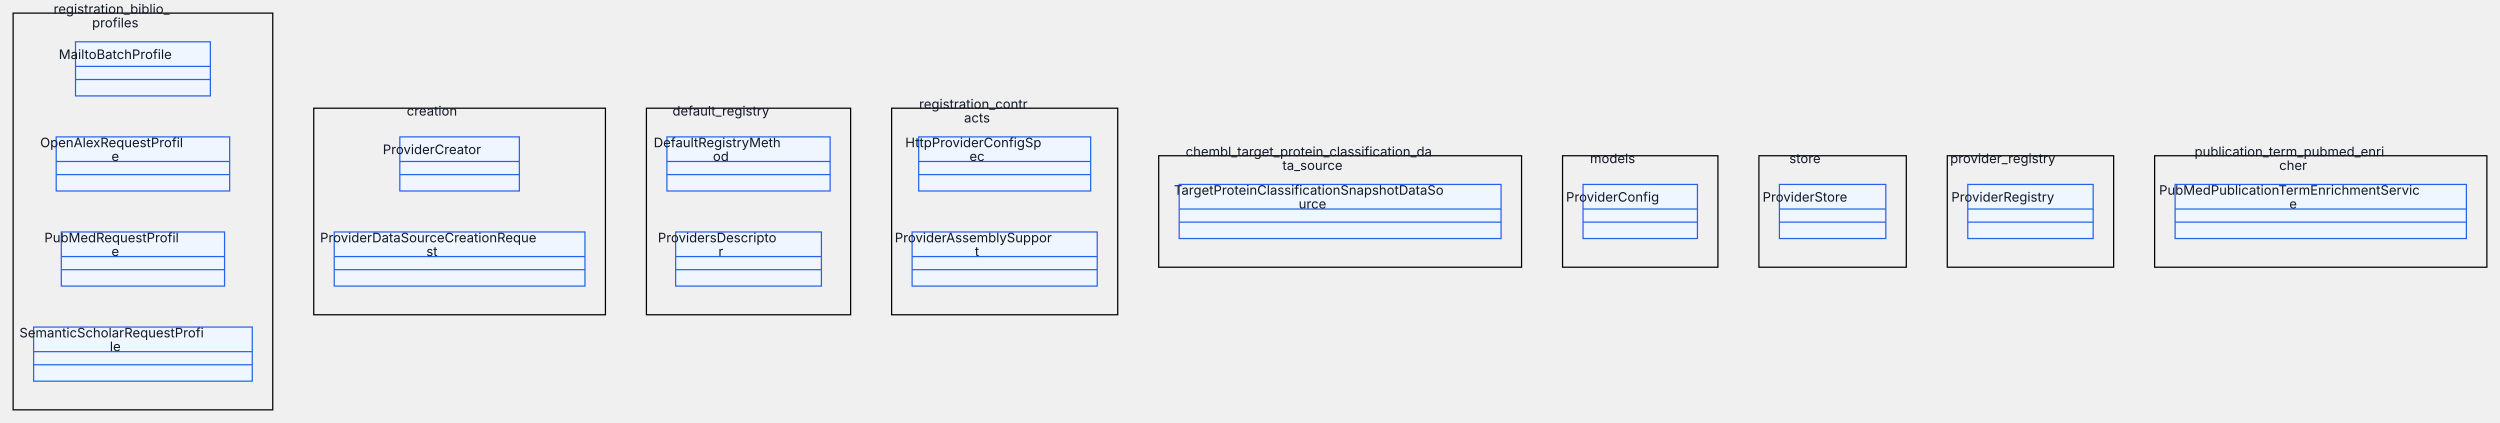
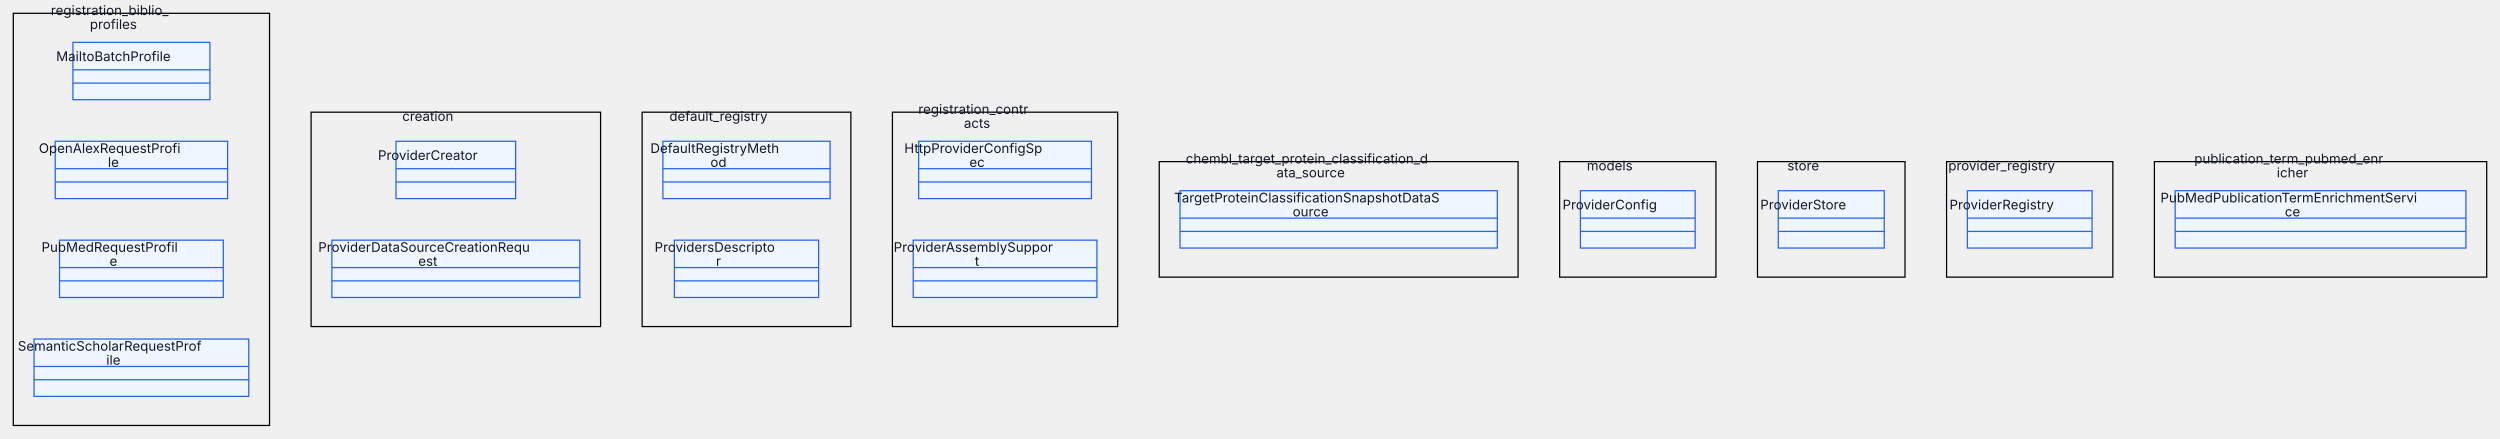
- <svg xmlns="http://www.w3.org/2000/svg" id="my-svg" width="100%" aria-roledescription="classDiagram" style="max-width:3049.89px;background-color:white" viewBox="0 -8 3049.891 516">
+ <svg xmlns="http://www.w3.org/2000/svg" id="my-svg" width="100%" aria-roledescription="classDiagram" style="max-width:3008.55px;background-color:white" viewBox="0 -8 3008.547 528">
  <style>#my-svg{font-family:Inter,-apple-system,BlinkMacSystemFont,'Segoe UI',Roboto,Oxygen,Ubuntu,sans-serif;font-size:16px;fill:#212121;}#my-svg .error-icon{fill:#f0fdf4;}#my-svg .error-text{fill:#212121;stroke:#212121;}#my-svg .edge-thickness-normal{stroke-width:2px;}#my-svg .edge-thickness-thick{stroke-width:3.5px;}#my-svg .edge-pattern-solid{stroke-dasharray:0;}#my-svg .edge-pattern-dashed{stroke-dasharray:3;}#my-svg .edge-pattern-dotted{stroke-dasharray:2;}#my-svg .marker{fill:#475569;stroke:#475569;}#my-svg .marker.cross{stroke:#475569;}#my-svg svg{font-family:Inter,-apple-system,BlinkMacSystemFont,'Segoe UI',Roboto,Oxygen,Ubuntu,sans-serif;font-size:16px;}#my-svg g.classGroup text{fill:#2563eb;stroke:none;font-family:Inter,-apple-system,BlinkMacSystemFont,'Segoe UI',Roboto,Oxygen,Ubuntu,sans-serif;font-size:10px;}#my-svg g.classGroup text .title{font-weight:bolder;}#my-svg .nodeLabel,#my-svg .edgeLabel{color:#212121;}#my-svg .edgeLabel .label rect{fill:#eff6ff;}#my-svg .label text{fill:#212121;}#my-svg .edgeLabel .label span{background:#eff6ff;}#my-svg .classTitle{font-weight:bolder;}#my-svg .node rect,#my-svg .node circle,#my-svg .node ellipse,#my-svg .node polygon,#my-svg .node path{fill:#eff6ff;stroke:#2563eb;stroke-width:1px;}#my-svg .divider{stroke:#2563eb;stroke-width:1;}#my-svg g.clickable{cursor:pointer;}#my-svg g.classGroup rect{fill:#eff6ff;stroke:#2563eb;}#my-svg g.classGroup line{stroke:#2563eb;stroke-width:1;}#my-svg .classLabel .box{stroke:none;stroke-width:0;fill:#eff6ff;opacity:0.5;}#my-svg .classLabel .label{fill:#2563eb;font-size:10px;}#my-svg .relation{stroke:#475569;stroke-width:1;fill:none;}#my-svg .dashed-line{stroke-dasharray:3;}#my-svg .dotted-line{stroke-dasharray:1 2;}#my-svg #compositionStart,#my-svg .composition{fill:#475569!important;stroke:#475569!important;stroke-width:1;}#my-svg #compositionEnd,#my-svg .composition{fill:#475569!important;stroke:#475569!important;stroke-width:1;}#my-svg #dependencyStart,#my-svg .dependency{fill:#475569!important;stroke:#475569!important;stroke-width:1;}#my-svg #dependencyStart,#my-svg .dependency{fill:#475569!important;stroke:#475569!important;stroke-width:1;}#my-svg #extensionStart,#my-svg .extension{fill:transparent!important;stroke:#475569!important;stroke-width:1;}#my-svg #extensionEnd,#my-svg .extension{fill:transparent!important;stroke:#475569!important;stroke-width:1;}#my-svg #aggregationStart,#my-svg .aggregation{fill:transparent!important;stroke:#475569!important;stroke-width:1;}#my-svg #aggregationEnd,#my-svg .aggregation{fill:transparent!important;stroke:#475569!important;stroke-width:1;}#my-svg #lollipopStart,#my-svg .lollipop{fill:#eff6ff!important;stroke:#475569!important;stroke-width:1;}#my-svg #lollipopEnd,#my-svg .lollipop{fill:#eff6ff!important;stroke:#475569!important;stroke-width:1;}#my-svg .edgeTerminals{font-size:11px;}#my-svg .classTitleText{text-anchor:middle;font-size:18px;fill:#212121;}#my-svg :root{--mermaid-font-family:"trebuchet ms",verdana,arial,sans-serif;}/*
 * Пользовательские стили диаграмм BioETL (структурированная копия)
 * Источник: custom.css
 * Цель: сгруппировать правила по типам элементов и документировать назначение каждого CSS-параметра.
 */

/* =========================================================
 * 1) Глобальная типографика и базовое поведение текста
 * ========================================================= */
svg {
    /* Задаёт основной стек шрифтов для всего текста в SVG. */
    font-family: Inter, -apple-system, BlinkMacSystemFont, 'Segoe UI', Roboto,
    Oxygen, Ubuntu, sans-serif;
}



/* =========================================================
 * 2) Общая геометрия узлов (для нескольких типов диаграмм)
 * ========================================================= */
.node rect,
.node circle,
.node ellipse,
.node polygon,
.node path {
    /* Единая толщина контура для фигур узлов. */
    stroke-width: 1.5px !important;
    /* Скругляет углы по горизонтали для более мягкого вида. */
    rx: 8;
    /* Скругляет углы по вертикали в паре с rx. */
    ry: 8;
    /* Добавляет лёгкую тень и отделяет узлы от фона. */
    filter:  none; /*  drop-shadow(0px 1px 2px rgba(0, 0, 0, 0.05));*/
}

/* =========================================================
 * 3) Контейнеры subgraph / cluster
 * ========================================================= */
.cluster rect,
.cluster path {
    /* Увеличивает радиус углов у контейнеров-групп. */
    rx: 10;
    /* Поддерживает симметрию скругления по вертикали. */
    ry: 10;
    /* Нейтральная заливка контейнера для снижения визуального шума. */
    fill: #f8fafc;
    /* Приглушённая обводка, чтобы границы были заметны, но не доминировали. */
    stroke: #94a3b8;
    /* Толщина границы контейнера в тон большинству узлов. */
    stroke-width: 1.5px;
    /* Убирает пунктир у рамок контейнеров. */
    stroke-dasharray: none;
    /* Делает фон контейнера полностью непрозрачным. */
    fill-opacity: 1;
    /* Отключает тень контейнера, чтобы акцент оставался на узлах. */
    filter: none;
}

.cluster text {
    /* Нормальный вес шрифта для заголовков групп. */
    font-weight: 400;
    /* Увеличенный размер заголовка относительно текста узлов. */
    font-size: 16px;
}

/* =========================================================
 * 4) Стили линий связей (edges/links)
 * ========================================================= */
.edgePath .path {
    /* Делает основные ребра более заметными в плотных графах. */
    stroke-width: 2.5px;
    /* Скругляет соединения сегментов линий. */
    stroke-linejoin: round;
    /* Скругляет окончания линий. */
    stroke-linecap: round;
}

.edgePath path,
.flowchart-link,
.relation,
.messageLine0,
.messageLine1,
.transition path {
    /* Унифицированные скруглённые соединения для всех типов линий. */
    stroke-linejoin: round;
    /* Унифицированные скруглённые окончания для всех типов линий. */
    stroke-linecap: round;
}

.transition path {
    /* Выравнивает толщину переходов state diagram с основными ребрами. */
    stroke-width: 2.5px;
}

/* =========================================================
 * 5) Подписи ребер и fallback-текст
 * ========================================================= */
.edgeLabel {
    /* Компактный размер шрифта для подписей на связях. */
    font-size: 12px;
    /* Плотная межстрочность для экономии места. */
    line-height: 1.1;
    /* Базовый непрозрачный фон под подписью. */
    background-color: #ffffff;
    /* Небольшие внутренние отступы вокруг текста. */
    padding: 1px 3px;
    /* Мягкое скругление фона подписи. */
    border-radius: 2px;
}

.edgeLabel span,
.edgeLabel p,
text.fo-fallback {
    /* Принудительный тёмный fill для контраста в SVG-рендерах. */
    fill: #111827 !important;
    /* Принудительный тёмный цвет для HTML-подписей. */
    color: #111827 !important;
    /* Полная непрозрачность текста. */
    opacity: 1 !important;
    /* Компактная межстрочность для многострочных подписей. */
    line-height: 1.1;
    /* Убирает стандартные внешние отступы HTML-параграфов. */
    margin: 0;
    /* Убирает стандартные внутренние отступы HTML-параграфов. */
    padding: 0;
}

.edgeLabel .labelBkg,
.labelBkg {
    /* Жёстко задаёт белый фон под текстом подписей. */
    background-color: #ffffff !important;
    /* Делает фон полностью непрозрачным во всех просмотрщиках. */
    opacity: 1 !important;
}

.edgeLabel rect {
    /* Переопределяет полупрозрачный фон по умолчанию у Mermaid. */
    opacity: 1 !important;
    /* Жёстко фиксирует белую заливку прямоугольника под подписью. */
    fill: #ffffff !important;
}

/* =========================================================
 * 6) Элементы sequence diagram
 * ========================================================= */
.actor {
    /* Толщина границы actor-блоков. */
    stroke-width: 1.5px;
    /* Скругление углов actor-блоков по горизонтали. */
    rx: 4;
    /* Скругление углов actor-блоков по вертикали. */
    ry: 4;
}

.messageLine0,
.messageLine1 {
    /* Толщина линий сообщений в sequence diagram. */
    stroke-width: 1.6px;
}

.messageText {
    /* Базовый размер текста сообщений. */
    font-size: 13px;
}

.activation0 {
    /* Более тонкая линия activation bar, чтобы не перегружать схему. */
    stroke-width: 1px;
}

.note {
    /* Скругление углов заметки по горизонтали. */
    rx: 4;
    /* Скругление углов заметки по вертикали. */
    ry: 4;
    /* Тонкая граница для вторичных блоков. */
    stroke-width: 1px;
    /* Лёгкая тень для визуального отделения заметок. */
    filter: drop-shadow(1px 1px 2px rgba(0, 0, 0, 0.06));
}

/* =========================================================
 * 7) Базовые элементы class diagram
 * ========================================================= */
g.classGroup rect {
    /* Скругление углов class box по горизонтали. */
    rx: 10;
    /* Скругление углов class box по вертикали. */
    ry: 10;
    /* Толщина границы class box. */
    stroke-width: 1.5px;
    /* Мягкая тень у class box без агрессивного контраста. */
    filter: drop-shadow(1px 1px 2px rgba(0, 0, 0, 0.06));
}

g.classGroup text {
    /* Базовый размер текста внутри class diagram. */
    font-size: 14px;
    padding: 10px 10px;
}

g.classGroup line {
    /* Толщина внутренних разделителей класса. */
    stroke-width: 1px;
}

.relation {
    /* Толщина связей между классами на уровне основных ребер. */
    stroke-width: 2.5px;
}

/* =========================================================
 * 8) Типографика HTML-лейблов class diagram
 * ========================================================= */
g.label-group .nodeLabel {
    /* Увеличенный размер названия класса для иерархии. */
    font-size: 16px !important;
    /* Полужирный акцент на имени класса. */
    font-weight: 200 !important;
    /* Лёгкое межбуквенное расстояние для читаемости заголовка. */
    letter-spacing: 0.01em;
}

g.annotation-group .nodeLabel {
    /* Уменьшенный размер для стереотипов/аннотаций. */
    font-size: 11px !important;
    /* Курсив для визуального отделения аннотаций. */
    font-style: italic !important;
    /* Небольшое ослабление контраста вторичного текста. */
    opacity: 0.8;
}

g.members-group .nodeLabel,
g.methods-group .nodeLabel {
    /* Компактный размер для атрибутов и методов. */
    font-size: 12px !important;
    /* Нормальный вес шрифта для плотного структурного текста. */
    font-weight: 400 !important;
}

/* =========================================================
 * 9) Помощники размеров foreignObject (class/flowchart)
 * ========================================================= */
g.members-group foreignObject,
g.methods-group foreignObject {
    /* Минимальная высота областей members/methods. */
    min-height: 40px;
}

.node foreignObject &gt; div,
g.classGroup foreignObject &gt; div {
    /* Стабилизирует вычисление размеров с учётом отступов/границ. */
    box-sizing: border-box;
}

.node.size-sm foreignObject &gt; div {
    /* Минимальная высота для малого размерного уровня узла. */
    min-height: 80px;
    /* Минимальная ширина для малого размерного уровня узла. */
    min-width: 180px;
}

.node.size-md foreignObject &gt; div {
    /* Минимальная высота для среднего размерного уровня узла. */
    min-height: 140px;
    /* Минимальная ширина для среднего размерного уровня узла. */
    min-width: 260px;
}

.node.size-lg foreignObject &gt; div {
    /* Минимальная высота для большого размерного уровня узла. */
    min-height: 200px;
    /* Минимальная ширина для большого размерного уровня узла. */
    min-width: 340px;
}

/* =========================================================
 * 10) Элементы state diagram
 * ========================================================= */
g.stateGroup rect {
    /* Скругление углов контейнеров состояний по горизонтали. */
    rx: 8;
    /* Скругление углов контейнеров состояний по вертикали. */
    ry: 8;
}

.statediagram-state rect {
    /* Скругление углов узлов состояния по горизонтали. */
    rx: 8;
    /* Скругление углов узлов состояния по вертикали. */
    ry: 8;
    /* Толщина границы узла состояния. */
    stroke-width: 1.5px;
    /* Лёгкая тень для визуального отделения state box. */
    filter: drop-shadow(1px 2px 3px rgba(0, 0, 0, 0.08));
}

/* =========================================================
 * 11) Элементы ER diagram
 * ========================================================= */
.er.entityBox {
    /* Толщина границы сущности ER-диаграммы. */
    stroke-width: 1.5px;
    /* Скругление углов сущности по горизонтали. */
    rx: 4;
    /* Скругление углов сущности по вертикали. */
    ry: 4;
    /* Лёгкая тень для отделения блоков сущностей. */
    filter: drop-shadow(1px 2px 3px rgba(0, 0, 0, 0.08));
}

/* =========================================================
 * 12) Узлы mindmap
 * ========================================================= */
.mindmap-node rect,
.mindmap-node circle {
    /* Толщина контура узлов mindmap. */
    stroke-width: 1.5px;
    /* Чуть более выраженная тень для плотных радиальных веток. */
    filter: drop-shadow(1px 2px 2px rgba(0, 0, 0, 0.1));
}

/* =========================================================
 * 13) Маркеры стрелок
 * ========================================================= */
marker path {
    /* Единый нейтральный цвет наконечников стрелок. */
    fill: #475569;
}

/* =========================================================
 * 14) Цветовая карта архитектурных слоёв (fallback-селекторы)
 * ========================================================= */
[id*="Domain"] &gt; rect,
[id*="Domain"] &gt; path {
    /* Цвет фона для доменного слоя. */
    fill: #f5f3ff !important;
    /* Цвет границы для доменного слоя. */
    stroke: #7c3aed !important;
}

.cluster[id*="Domain"] &gt; rect,
.cluster[id*="Domain"] &gt; path {
    fill: #ffffff !important;
}

[id*="Application"] &gt; rect,
[id*="Application"] &gt; path {
    /* Цвет фона для application-слоя. */
    fill: #f0fdf4 !important;
    /* Цвет границы для application-слоя. */
    stroke: #16a34a !important;
}

.cluster[id*="Application"] &gt; rect,
.cluster[id*="Application"] &gt; path {
    fill: #ffffff !important;
}

[id*="Infrastructure"] &gt; rect,
[id*="Infrastructure"] &gt; path {
    /* Цвет фона для infrastructure-слоя. */
    fill: #fff1f2 !important;
    /* Цвет границы для infrastructure-слоя. */
    stroke: #dc2626 !important;
}

.cluster[id*="Infrastructure"] &gt; rect,
.cluster[id*="Infrastructure"] &gt; path {
    fill: #ffffff !important;
}

[id*="Composition"] &gt; rect,
[id*="Composition"] &gt; path {
    /* Цвет фона для composition-слоя. */
    fill: #fff7ed !important;
    /* Цвет границы для composition-слоя. */
    stroke: #f59e0b !important;
}

.cluster[id*="Composition"] &gt; rect,
.cluster[id*="Composition"] &gt; path {
    fill: #ffffff !important;
}

[id*="Interfaces"] &gt; rect,
[id*="Interfaces"] &gt; path {
    /* Цвет фона для слоя интерфейсов. */
    fill: #eff6ff !important;
    /* Цвет границы для слоя интерфейсов. */
    stroke: #2563eb !important;
}

.cluster[id*="Interfaces"] &gt; rect,
.cluster[id*="Interfaces"] &gt; path {
    fill: #ffffff !important;
}

[id*="External"] &gt; rect,
[id*="External"] &gt; path {
    /* Цвет фона для внешних систем. */
    fill: #f1f5f9 !important;
    /* Цвет границы для внешних систем. */
    stroke: #64748b !important;
}

.cluster[id*="External"] &gt; rect,
.cluster[id*="External"] &gt; path {
    fill: #ffffff !important;
}

/* Белая подложка под подписи всех архитектурных/medallion слоёв */
g.cluster[id*="Domain"] .cluster-label foreignObject &gt; div,
g.cluster[id*="Application"] .cluster-label foreignObject &gt; div,
g.cluster[id*="Infrastructure"] .cluster-label foreignObject &gt; div,
g.cluster[id*="Composition"] .cluster-label foreignObject &gt; div,
g.cluster[id*="Interfaces"] .cluster-label foreignObject &gt; div,
g.cluster[id*="External"] .cluster-label foreignObject &gt; div,
g.cluster[id*="Bronze"] .cluster-label foreignObject &gt; div,
g.cluster[id*="Silver"] .cluster-label foreignObject &gt; div,
g.cluster[id*="Gold"] .cluster-label foreignObject &gt; div,
g.cluster[id*="Quarantine"] .cluster-label foreignObject &gt; div {
    background: #ffffff !important;
    padding: 0 6px !important;
    border-radius: 4px;
}

/* Fallback для рендеров без foreignObject: не рисуем толстую обводку */
g.cluster[id*="Domain"] .cluster-label text.fo-fallback,
g.cluster[id*="Application"] .cluster-label text.fo-fallback,
g.cluster[id*="Infrastructure"] .cluster-label text.fo-fallback,
g.cluster[id*="Composition"] .cluster-label text.fo-fallback,
g.cluster[id*="Interfaces"] .cluster-label text.fo-fallback,
g.cluster[id*="External"] .cluster-label text.fo-fallback,
g.cluster[id*="Bronze"] .cluster-label text.fo-fallback,
g.cluster[id*="Silver"] .cluster-label text.fo-fallback,
g.cluster[id*="Gold"] .cluster-label text.fo-fallback,
g.cluster[id*="Quarantine"] .cluster-label text.fo-fallback {
    fill: #111827 !important;
    stroke: none !important;
}

/* =========================================================
 * 15) Цветовая карта слоёв Medallion
 * ========================================================= */
[id*="Bronze"] &gt; rect,
[id*="Bronze"] &gt; path {
    /* Цвет фона Bronze-слоя. */
    fill: #fff7ed !important;
    /* Цвет границы Bronze-слоя. */
    stroke: #f59e0b !important;
}

[id*="Silver"] &gt; rect,
[id*="Silver"] &gt; path {
    /* Цвет фона Silver-слоя. */
    fill: #f8fafc !important;
    /* Цвет границы Silver-слоя. */
    stroke: #475569 !important;
}

[id*="Gold"] &gt; rect,
[id*="Gold"] &gt; path {
    /* Цвет фона Gold-слоя. */
    fill: #fefce8 !important;
    /* Цвет границы Gold-слоя. */
    stroke: #ca8a04 !important;
}

[id*="Quarantine"] &gt; rect,
[id*="Quarantine"] &gt; path {
    /* Цвет фона для карантинных/проблемных потоков данных. */
    fill: #ffe4e6 !important;
    /* Цвет границы для карантинных/проблемных потоков данных. */
    stroke: #e11d48 !important;
}
/* Нормализует вес текста в узлах и заголовках слоёв (без полужирного акцента). */
.node .label text,
.node .label tspan,
.node .label .nodeLabel,
text.fo-fallback {
    stroke: none !important;
    stroke-width: 0 !important;
    fill: #111827 !important;
    font-weight: 400 !important;
}
/* Single text layer (fallback-only) */
text.fo-fallback {
    display: inline !important;
}

foreignObject {
    display: none !important;
}/* bioetl-inject */#my-svg .edgeLabel rect{opacity:1!important;fill:#ffffff!important}#my-svg .labelBkg{background-color:#ffffff!important;opacity:1!important}#my-svg .edgeLabel .labelBkg{background-color:#ffffff!important;opacity:1!important}#my-svg .edgeLabel{font-size:12px;line-height:1.1;padding:1px 3px}#my-svg .edgeLabel span{color:#111827!important;fill:#111827!important;opacity:1!important;line-height:1.1;margin:0;padding:0}#my-svg .edgeLabel p{color:#111827!important;fill:#111827!important;opacity:1!important;line-height:1.1;margin:0;padding:0}#my-svg text.fo-fallback{color:#111827!important;fill:#111827!important;opacity:1!important}</style>
  <defs>
    <marker id="my-svg_classDiagram-aggregationStart" class="marker aggregation classDiagram" markerHeight="240" markerWidth="190" orient="auto" refX="18" refY="7">
      <path d="m18 7-9 6-8-6 8-6Z" />
    </marker>
  </defs>
  <defs>
    <marker id="my-svg_classDiagram-aggregationEnd" class="marker aggregation classDiagram" markerHeight="28" markerWidth="20" orient="auto" refX="1" refY="7">
      <path d="m18 7-9 6-8-6 8-6Z" />
    </marker>
  </defs>
  <defs>
    <marker id="my-svg_classDiagram-extensionStart" class="marker extension classDiagram" markerHeight="240" markerWidth="190" orient="auto" refX="18" refY="7">
      <path d="m1 7 17 6V1Z" />
    </marker>
  </defs>
  <defs>
    <marker id="my-svg_classDiagram-extensionEnd" class="marker extension classDiagram" markerHeight="28" markerWidth="20" orient="auto" refX="1" refY="7">
      <path d="M1 1v12l17-6Z" />
    </marker>
  </defs>
  <defs>
    <marker id="my-svg_classDiagram-compositionStart" class="marker composition classDiagram" markerHeight="240" markerWidth="190" orient="auto" refX="18" refY="7">
      <path d="m18 7-9 6-8-6 8-6Z" />
    </marker>
  </defs>
  <defs>
    <marker id="my-svg_classDiagram-compositionEnd" class="marker composition classDiagram" markerHeight="28" markerWidth="20" orient="auto" refX="1" refY="7">
      <path d="m18 7-9 6-8-6 8-6Z" />
    </marker>
  </defs>
  <defs>
    <marker id="my-svg_classDiagram-dependencyStart" class="marker dependency classDiagram" markerHeight="240" markerWidth="190" orient="auto" refX="6" refY="7">
      <path d="m5 7 4 6-8-6 8-6Z" />
    </marker>
  </defs>
  <defs>
    <marker id="my-svg_classDiagram-dependencyEnd" class="marker dependency classDiagram" markerHeight="28" markerWidth="20" orient="auto" refX="13" refY="7">
      <path d="m18 7-9 6 5-6-5-6Z" />
    </marker>
  </defs>
  <defs>
    <marker id="my-svg_classDiagram-lollipopStart" class="marker lollipop classDiagram" markerHeight="240" markerWidth="190" orient="auto" refX="13" refY="7">
      <circle cx="7" cy="7" r="6" fill="transparent" stroke="#000" />
    </marker>
  </defs>
  <defs>
    <marker id="my-svg_classDiagram-lollipopEnd" class="marker lollipop classDiagram" markerHeight="240" markerWidth="190" orient="auto" refX="1" refY="7">
      <circle cx="7" cy="7" r="6" fill="transparent" stroke="#000" />
    </marker>
  </defs>
  <g class="root">
    <g class="nodes">
      <g class="root">
        <g class="clusters" transform="translate(8)">
          <g id="registration_biblio_profiles" class="cluster">
-             <path d="M8 8h316.75v484H8z" style="fill:none;stroke:black" />
+             <path d="M8 8h308.375v496H8z" style="fill:none;stroke:black" />
            <g class="cluster-label">
-               <text xml:space="preserve" x="92.945" y=".6" class="fo-fallback" text-anchor="middle" transform="translate(73.43 8)">
-                 <tspan x="92.945">registration_biblio_</tspan>
-                 <tspan x="92.945" dy="16.8">profiles</tspan>
+               <text xml:space="preserve" x="93.109" y="2.1" class="fo-fallback" text-anchor="middle" transform="translate(69.078 8)">
+                 <tspan x="93.109">registration_biblio_</tspan>
+                 <tspan x="93.109" dy="16.8">profiles</tspan>
              </text>
            </g>
          </g>
        </g>
        <g class="nodes" transform="translate(8)">
          <g id="classId-MailtoBatchProfile-0" class="node default">
-             <path d="M84.141 43H248.61v66H84.141z" class="outer title-state" />
-             <path d="M84.141 73h164.468M84.141 89h164.468" class="divider" />
-             <g class="label">
-               <text xml:space="preserve" x="70.234" y="9" class="classTitle fo-fallback" text-anchor="middle" transform="translate(96.14 55)">
-                 <tspan x="70.234">MailtoBatchProfile</tspan>
+             <path d="M79.758 43h164.859v69H79.756z" class="outer title-state" />
+             <path d="M79.758 76h164.86M79.758 92h164.86" class="divider" />
+             <g class="label">
+               <text xml:space="preserve" x="70.43" y="10.5" class="classTitle fo-fallback" text-anchor="middle" transform="translate(91.758 55)">
+                 <tspan x="70.43">MailtoBatchProfile</tspan>
              </text>
            </g>
          </g>
          <g id="classId-OpenAlexRequestProfile-1" class="node default">
-             <path d="M60.57 159h211.609v66H60.57z" class="outer title-state" />
-             <path d="M60.57 189h211.61M60.57 205h211.61" class="divider" />
-             <g class="label">
-               <text xml:space="preserve" x="93.805" y=".6" class="classTitle fo-fallback" text-anchor="middle" transform="translate(72.57 171)">
-                 <tspan x="93.805">OpenAlexRequestProfil</tspan>
-                 <tspan x="93.805" dy="16.8">e</tspan>
+             <path d="M58.46 162h207.454v69H58.46z" class="outer title-state" />
+             <path d="M58.46 195h207.454M58.46 211h207.454" class="divider" />
+             <g class="label">
+               <text xml:space="preserve" x="91.727" y="2.1" class="classTitle fo-fallback" text-anchor="middle" transform="translate(70.46 174)">
+                 <tspan x="91.727">OpenAlexRequestProfi</tspan>
+                 <tspan x="91.727" dy="16.8">le</tspan>
              </text>
            </g>
          </g>
          <g id="classId-PubMedRequestProfile-2" class="node default">
-             <path d="M66.805 275h199.141v66H66.805z" class="outer title-state" />
-             <path d="M66.805 305h199.14M66.805 321h199.14" class="divider" />
-             <g class="label">
-               <text xml:space="preserve" x="87.57" y=".6" class="classTitle fo-fallback" text-anchor="middle" transform="translate(78.805 287)">
-                 <tspan x="87.57">PubMedRequestProfil</tspan>
-                 <tspan x="87.57" dy="16.8">e</tspan>
+             <path d="M63.649 281h197.078v69H63.648z" class="outer title-state" />
+             <path d="M63.649 314h197.078M63.649 330h197.078" class="divider" />
+             <g class="label">
+               <text xml:space="preserve" x="86.539" y="2.1" class="classTitle fo-fallback" text-anchor="middle" transform="translate(75.648 293)">
+                 <tspan x="86.539">PubMedRequestProfil</tspan>
+                 <tspan x="86.539" dy="16.8">e</tspan>
              </text>
            </g>
          </g>
          <g id="classId-SemanticScholarRequestProfile-3" class="node default">
-             <path d="M33 391h266.75v66H33z" class="outer title-state" />
-             <path d="M33 421h266.75M33 437h266.75" class="divider" />
-             <g class="label">
-               <text xml:space="preserve" x="121.375" y=".6" class="classTitle fo-fallback" text-anchor="middle" transform="translate(45 403)">
-                 <tspan x="121.375">SemanticScholarRequestProfi</tspan>
-                 <tspan x="121.375" dy="16.8">le</tspan>
+             <path d="M33 400h258.375v69H33z" class="outer title-state" />
+             <path d="M33 433h258.376M33 449h258.376" class="divider" />
+             <g class="label">
+               <text xml:space="preserve" x="117.188" y="2.1" class="classTitle fo-fallback" text-anchor="middle" transform="translate(45 412)">
+                 <tspan x="117.188">SemanticScholarRequestProf</tspan>
+                 <tspan x="117.188" dy="16.8">ile</tspan>
              </text>
            </g>
          </g>
        </g>
      </g>
      <g class="root">
-         <g class="clusters" transform="translate(374.75 116)">
+         <g class="clusters" transform="translate(366.375 119)">
          <g id="creation" class="cluster">
-             <path d="M8 8h355.859v252H8z" style="fill:none;stroke:black" />
+             <path d="M8 8h348.375v258H8z" style="fill:none;stroke:black" />
            <g class="cluster-label">
-               <text xml:space="preserve" x="28.461" y="9" class="fo-fallback" text-anchor="middle" transform="translate(157.469 8)">
-                 <tspan x="28.461">creation</tspan>
-               </text>
-             </g>
-           </g>
-         </g>
-         <g class="nodes" transform="translate(374.75 116)">
+               <text xml:space="preserve" x="28.594" y="10.5" class="fo-fallback" text-anchor="middle" transform="translate(153.594 8)">
+                 <tspan x="28.594">creation</tspan>
+               </text>
+             </g>
+           </g>
+         </g>
+         <g class="nodes" transform="translate(366.375 119)">
          <g id="classId-ProviderCreator-4" class="node default">
-             <path d="M113.016 43h145.828v66H113.016z" class="outer title-state" />
-             <path d="M113.016 73h145.828M113.016 89h145.828" class="divider" />
-             <g class="label">
-               <text xml:space="preserve" x="60.914" y="9" class="classTitle fo-fallback" text-anchor="middle" transform="translate(125.016 55)">
-                 <tspan x="60.914">ProviderCreator</tspan>
+             <path d="M110.219 43h143.938v69H110.219z" class="outer title-state" />
+             <path d="M110.219 76h143.938M110.219 92h143.938" class="divider" />
+             <g class="label">
+               <text xml:space="preserve" x="59.969" y="10.5" class="classTitle fo-fallback" text-anchor="middle" transform="translate(122.219 55)">
+                 <tspan x="59.969">ProviderCreator</tspan>
              </text>
            </g>
          </g>
          <g id="classId-ProviderDataSourceCreationRequest-5" class="node default">
-             <path d="M33 159h305.859v66H32.999z" class="outer title-state" />
-             <path d="M33 189h305.86M33 205h305.86" class="divider" />
-             <g class="label">
-               <text xml:space="preserve" x="140.93" y=".6" class="classTitle fo-fallback" text-anchor="middle" transform="translate(45 171)">
-                 <tspan x="140.93">ProviderDataSourceCreationReque</tspan>
-                 <tspan x="140.93" dy="16.8">st</tspan>
+             <path d="M33 162h298.375v69H33z" class="outer title-state" />
+             <path d="M33 195h298.376M33 211h298.376" class="divider" />
+             <g class="label">
+               <text xml:space="preserve" x="137.188" y="2.1" class="classTitle fo-fallback" text-anchor="middle" transform="translate(45 174)">
+                 <tspan x="137.188">ProviderDataSourceCreationRequ</tspan>
+                 <tspan x="137.188" dy="16.8">est</tspan>
              </text>
            </g>
          </g>
        </g>
      </g>
      <g class="root">
-         <g class="clusters" transform="translate(780.61 116)">
+         <g class="clusters" transform="translate(764.75 119)">
          <g id="default_registry" class="cluster">
-             <path d="M8 8h249.125v252H8z" style="fill:none;stroke:black" />
+             <path d="M8 8h251.203v258H8z" style="fill:none;stroke:black" />
            <g class="cluster-label">
-               <text xml:space="preserve" x="54.695" y="9" class="fo-fallback" text-anchor="middle" transform="translate(77.867 8)">
-                 <tspan x="54.695">default_registry</tspan>
-               </text>
-             </g>
-           </g>
-         </g>
-         <g class="nodes" transform="translate(780.61 116)">
+               <text xml:space="preserve" x="54.336" y="10.5" class="fo-fallback" text-anchor="middle" transform="translate(79.266 8)">
+                 <tspan x="54.336">default_registry</tspan>
+               </text>
+             </g>
+           </g>
+         </g>
+         <g class="nodes" transform="translate(764.75 119)">
          <g id="classId-DefaultRegistryMethod-6" class="node default">
-             <path d="M33 43h199.125v66H33z" class="outer title-state" />
-             <path d="M33 73h199.126M33 89h199.126" class="divider" />
-             <g class="label">
-               <text xml:space="preserve" x="87.562" y=".6" class="classTitle fo-fallback" text-anchor="middle" transform="translate(45 55)">
-                 <tspan x="87.562">DefaultRegistryMeth</tspan>
-                 <tspan x="87.562" dy="16.8">od</tspan>
+             <path d="M33 43h201.203v69H33z" class="outer title-state" />
+             <path d="M33 76h201.204M33 92h201.204" class="divider" />
+             <g class="label">
+               <text xml:space="preserve" x="88.602" y="2.1" class="classTitle fo-fallback" text-anchor="middle" transform="translate(45 55)">
+                 <tspan x="88.602">DefaultRegistryMeth</tspan>
+                 <tspan x="88.602" dy="16.8">od</tspan>
              </text>
            </g>
          </g>
          <g id="classId-ProvidersDescriptor-7" class="node default">
-             <path d="M43.64 159h177.844v66H43.642z" class="outer title-state" />
-             <path d="M43.64 189h177.844M43.64 205h177.844" class="divider" />
-             <g class="label">
-               <text xml:space="preserve" x="76.922" y=".6" class="classTitle fo-fallback" text-anchor="middle" transform="translate(55.64 171)">
-                 <tspan x="76.922">ProvidersDescripto</tspan>
-                 <tspan x="76.922" dy="16.8">r</tspan>
+             <path d="M46.813 162H220.39v69H46.813z" class="outer title-state" />
+             <path d="M46.813 195H220.39M46.813 211H220.39" class="divider" />
+             <g class="label">
+               <text xml:space="preserve" x="74.789" y="2.1" class="classTitle fo-fallback" text-anchor="middle" transform="translate(58.813 174)">
+                 <tspan x="74.789">ProvidersDescripto</tspan>
+                 <tspan x="74.789" dy="16.8">r</tspan>
              </text>
            </g>
          </g>
        </g>
      </g>
      <g class="root">
-         <g class="clusters" transform="translate(1079.734 116)">
+         <g class="clusters" transform="translate(1065.953 119)">
          <g id="registration_contracts" class="cluster">
-             <path d="M8 8h275.828v252H8z" style="fill:none;stroke:black" />
+             <path d="M8 8h271.109v258H8z" style="fill:none;stroke:black" />
            <g class="cluster-label">
-               <text xml:space="preserve" x="76.484" y=".6" class="fo-fallback" text-anchor="middle" transform="translate(69.43 8)">
-                 <tspan x="76.484">registration_contr</tspan>
-                 <tspan x="76.484" dy="16.8">acts</tspan>
-               </text>
-             </g>
-           </g>
-         </g>
-         <g class="nodes" transform="translate(1079.734 116)">
+               <text xml:space="preserve" x="76.031" y="2.1" class="fo-fallback" text-anchor="middle" transform="translate(67.523 8)">
+                 <tspan x="76.031">registration_contr</tspan>
+                 <tspan x="76.031" dy="16.8">acts</tspan>
+               </text>
+             </g>
+           </g>
+         </g>
+         <g class="nodes" transform="translate(1065.953 119)">
          <g id="classId-HttpProviderConfigSpec-8" class="node default">
-             <path d="M41.016 43h209.797v66H41.016z" class="outer title-state" />
-             <path d="M41.016 73h209.796M41.016 89h209.796" class="divider" />
-             <g class="label">
-               <text xml:space="preserve" x="92.898" y=".6" class="classTitle fo-fallback" text-anchor="middle" transform="translate(53.016 55)">
-                 <tspan x="92.898">HttpProviderConfigSp</tspan>
-                 <tspan x="92.898" dy="16.8">ec</tspan>
+             <path d="M39.578 43H247.53v69H39.578z" class="outer title-state" />
+             <path d="M39.578 76h207.954M39.578 92h207.954" class="divider" />
+             <g class="label">
+               <text xml:space="preserve" x="91.977" y="2.1" class="classTitle fo-fallback" text-anchor="middle" transform="translate(51.578 55)">
+                 <tspan x="91.977">HttpProviderConfigSp</tspan>
+                 <tspan x="91.977" dy="16.8">ec</tspan>
              </text>
            </g>
          </g>
          <g id="classId-ProviderAssemblySupport-9" class="node default">
-             <path d="M33 159h225.828v66H33z" class="outer title-state" />
-             <path d="M33 189h225.828M33 205h225.828" class="divider" />
-             <g class="label">
-               <text xml:space="preserve" x="100.914" y=".6" class="classTitle fo-fallback" text-anchor="middle" transform="translate(45 171)">
-                 <tspan x="100.914">ProviderAssemblySuppor</tspan>
-                 <tspan x="100.914" dy="16.8">t</tspan>
+             <path d="M33 162h221.109v69H32.999z" class="outer title-state" />
+             <path d="M33 195h221.11M33 211h221.11" class="divider" />
+             <g class="label">
+               <text xml:space="preserve" x="98.555" y="2.1" class="classTitle fo-fallback" text-anchor="middle" transform="translate(45 174)">
+                 <tspan x="98.555">ProviderAssemblySuppor</tspan>
+                 <tspan x="98.555" dy="16.8">t</tspan>
              </text>
            </g>
          </g>
        </g>
      </g>
      <g class="root">
-         <g class="clusters" transform="translate(1405.563 174)">
+         <g class="clusters" transform="translate(1387.063 178.5)">
          <g id="chembl_target_protein_classification_data_source" class="cluster">
-             <path d="M8 8h442.672v136H8z" style="fill:none;stroke:black" />
+             <path d="M8 8h431.828v139H8z" style="fill:none;stroke:black" />
            <g class="cluster-label">
-               <text xml:space="preserve" x="177.891" y=".6" class="fo-fallback" text-anchor="middle" transform="translate(51.445 8)">
-                 <tspan x="177.891">chembl_target_protein_classification_da</tspan>
-                 <tspan x="177.891" dy="16.8">ta_source</tspan>
-               </text>
-             </g>
-           </g>
-         </g>
-         <g class="nodes" transform="translate(1405.563 174)">
+               <text xml:space="preserve" x="172.57" y="2.1" class="fo-fallback" text-anchor="middle" transform="translate(51.344 8)">
+                 <tspan x="172.57">chembl_target_protein_classification_d</tspan>
+                 <tspan x="172.57" dy="16.8">ata_source</tspan>
+               </text>
+             </g>
+           </g>
+         </g>
+         <g class="nodes" transform="translate(1387.063 178.5)">
          <g id="classId-TargetProteinClassificationSnapshotDataSource-10" class="node default">
-             <path d="M33 43h392.672v66H33z" class="outer title-state" />
-             <path d="M33 73h392.672M33 89h392.672" class="divider" />
-             <g class="label">
-               <text xml:space="preserve" x="184.336" y=".6" class="classTitle fo-fallback" text-anchor="middle" transform="translate(45 55)">
-                 <tspan x="184.336">TargetProteinClassificationSnapshotDataSo</tspan>
-                 <tspan x="184.336" dy="16.8">urce</tspan>
+             <path d="M33 43h381.828v69H33z" class="outer title-state" />
+             <path d="M33 76h381.828M33 92h381.828" class="divider" />
+             <g class="label">
+               <text xml:space="preserve" x="178.914" y="2.1" class="classTitle fo-fallback" text-anchor="middle" transform="translate(45 55)">
+                 <tspan x="178.914">TargetProteinClassificationSnapshotDataS</tspan>
+                 <tspan x="178.914" dy="16.8">ource</tspan>
              </text>
            </g>
          </g>
        </g>
      </g>
      <g class="root">
-         <g class="clusters" transform="translate(1898.234 174)">
+         <g class="clusters" transform="translate(1868.89 178.5)">
          <g id="models" class="cluster">
-             <path d="M8 8h189.563v136H8z" style="fill:none;stroke:black" />
+             <path d="M8 8h188.094v139H8z" style="fill:none;stroke:black" />
            <g class="cluster-label">
-               <text xml:space="preserve" x="25.789" y="9" class="fo-fallback" text-anchor="middle" transform="translate(76.992 8)">
-                 <tspan x="25.789">models</tspan>
-               </text>
-             </g>
-           </g>
-         </g>
-         <g class="nodes" transform="translate(1898.234 174)">
+               <text xml:space="preserve" x="25.805" y="10.5" class="fo-fallback" text-anchor="middle" transform="translate(76.242 8)">
+                 <tspan x="25.805">models</tspan>
+               </text>
+             </g>
+           </g>
+         </g>
+         <g class="nodes" transform="translate(1868.89 178.5)">
          <g id="classId-ProviderConfig-11" class="node default">
-             <path d="M33 43h139.563v66H33z" class="outer title-state" />
-             <path d="M33 73h139.562M33 89h139.562" class="divider" />
-             <g class="label">
-               <text xml:space="preserve" x="57.781" y="9" class="classTitle fo-fallback" text-anchor="middle" transform="translate(45 55)">
-                 <tspan x="57.781">ProviderConfig</tspan>
+             <path d="M33 43h138.094v69H33z" class="outer title-state" />
+             <path d="M33 76h138.094M33 92h138.094" class="divider" />
+             <g class="label">
+               <text xml:space="preserve" x="57.047" y="10.5" class="classTitle fo-fallback" text-anchor="middle" transform="translate(45 55)">
+                 <tspan x="57.047">ProviderConfig</tspan>
              </text>
            </g>
          </g>
        </g>
      </g>
      <g class="root">
-         <g class="clusters" transform="translate(2137.797 174)">
+         <g class="clusters" transform="translate(2106.984 178.5)">
          <g id="store" class="cluster">
-             <path d="M8 8h179.813v136H8z" style="fill:none;stroke:black" />
+             <path d="M8 8h177.547v139H8z" style="fill:none;stroke:black" />
            <g class="cluster-label">
-               <text xml:space="preserve" x="17.789" y="9" class="fo-fallback" text-anchor="middle" transform="translate(80.117 8)">
-                 <tspan x="17.789">store</tspan>
-               </text>
-             </g>
-           </g>
-         </g>
-         <g class="nodes" transform="translate(2137.797 174)">
+               <text xml:space="preserve" x="17.758" y="10.5" class="fo-fallback" text-anchor="middle" transform="translate(79.016 8)">
+                 <tspan x="17.758">store</tspan>
+               </text>
+             </g>
+           </g>
+         </g>
+         <g class="nodes" transform="translate(2106.984 178.5)">
          <g id="classId-ProviderStore-12" class="node default">
-             <path d="M33 43h129.813v66H33z" class="outer title-state" />
-             <path d="M33 73h129.812M33 89h129.812" class="divider" />
-             <g class="label">
-               <text xml:space="preserve" x="52.906" y="9" class="classTitle fo-fallback" text-anchor="middle" transform="translate(45 55)">
-                 <tspan x="52.906">ProviderStore</tspan>
+             <path d="M33 43h127.547v69H33z" class="outer title-state" />
+             <path d="M33 76h127.546M33 92h127.546" class="divider" />
+             <g class="label">
+               <text xml:space="preserve" x="51.773" y="10.5" class="classTitle fo-fallback" text-anchor="middle" transform="translate(45 55)">
+                 <tspan x="51.773">ProviderStore</tspan>
              </text>
            </g>
          </g>
        </g>
      </g>
      <g class="root">
-         <g class="clusters" transform="translate(2367.61 174)">
+         <g class="clusters" transform="translate(2334.531 178.5)">
          <g id="provider_registry" class="cluster">
-             <path d="M8 8h202.938v136H8z" style="fill:none;stroke:black" />
+             <path d="M8 8h200.109v139H8z" style="fill:none;stroke:black" />
            <g class="cluster-label">
-               <text xml:space="preserve" x="59.578" y="9" class="fo-fallback" text-anchor="middle" transform="translate(49.89 8)">
-                 <tspan x="59.578">provider_registry</tspan>
-               </text>
-             </g>
-           </g>
-         </g>
-         <g class="nodes" transform="translate(2367.61 174)">
+               <text xml:space="preserve" x="59.312" y="10.5" class="fo-fallback" text-anchor="middle" transform="translate(48.742 8)">
+                 <tspan x="59.312">provider_registry</tspan>
+               </text>
+             </g>
+           </g>
+         </g>
+         <g class="nodes" transform="translate(2334.531 178.5)">
          <g id="classId-ProviderRegistry-13" class="node default">
-             <path d="M33 43h152.938v66H33z" class="outer title-state" />
-             <path d="M33 73h152.938M33 89h152.938" class="divider" />
-             <g class="label">
-               <text xml:space="preserve" x="64.469" y="9" class="classTitle fo-fallback" text-anchor="middle" transform="translate(45 55)">
-                 <tspan x="64.469">ProviderRegistry</tspan>
+             <path d="M33 43h150.109v69H32.999z" class="outer title-state" />
+             <path d="M33 76h150.11M33 92h150.11" class="divider" />
+             <g class="label">
+               <text xml:space="preserve" x="63.055" y="10.5" class="classTitle fo-fallback" text-anchor="middle" transform="translate(45 55)">
+                 <tspan x="63.055">ProviderRegistry</tspan>
              </text>
            </g>
          </g>
        </g>
      </g>
      <g class="root">
-         <g class="clusters" transform="translate(2620.547 174)">
+         <g class="clusters" transform="translate(2584.64 178.5)">
          <g id="publication_term_pubmed_enricher" class="cluster">
-             <path d="M8 8h405.344v136H8z" style="fill:none;stroke:black" />
+             <path d="M8 8h399.906v139H8z" style="fill:none;stroke:black" />
            <g class="cluster-label">
-               <text xml:space="preserve" x="125.414" y=".6" class="fo-fallback" text-anchor="middle" transform="translate(85.258 8)">
-                 <tspan x="125.414">publication_term_pubmed_enri</tspan>
-                 <tspan x="125.414" dy="16.8">cher</tspan>
-               </text>
-             </g>
-           </g>
-         </g>
-         <g class="nodes" transform="translate(2620.547 174)">
+               <text xml:space="preserve" x="124.305" y="2.1" class="fo-fallback" text-anchor="middle" transform="translate(83.648 8)">
+                 <tspan x="124.305">publication_term_pubmed_enr</tspan>
+                 <tspan x="124.305" dy="16.8">icher</tspan>
+               </text>
+             </g>
+           </g>
+         </g>
+         <g class="nodes" transform="translate(2584.64 178.5)">
          <g id="classId-PubMedPublicationTermEnrichmentService-14" class="node default">
-             <path d="M33 43h355.344v66H33z" class="outer title-state" />
-             <path d="M33 73h355.344M33 89h355.344" class="divider" />
-             <g class="label">
-               <text xml:space="preserve" x="165.672" y=".6" class="classTitle fo-fallback" text-anchor="middle" transform="translate(45 55)">
-                 <tspan x="165.672">PubMedPublicationTermEnrichmentServic</tspan>
-                 <tspan x="165.672" dy="16.8">e</tspan>
+             <path d="M33 43h349.906v69H33z" class="outer title-state" />
+             <path d="M33 76h349.906M33 92h349.906" class="divider" />
+             <g class="label">
+               <text xml:space="preserve" x="162.953" y="2.1" class="classTitle fo-fallback" text-anchor="middle" transform="translate(45 55)">
+                 <tspan x="162.953">PubMedPublicationTermEnrichmentServi</tspan>
+                 <tspan x="162.953" dy="16.8">ce</tspan>
              </text>
            </g>
          </g>
        </g>
      </g>
    </g>
  </g>
</svg>
